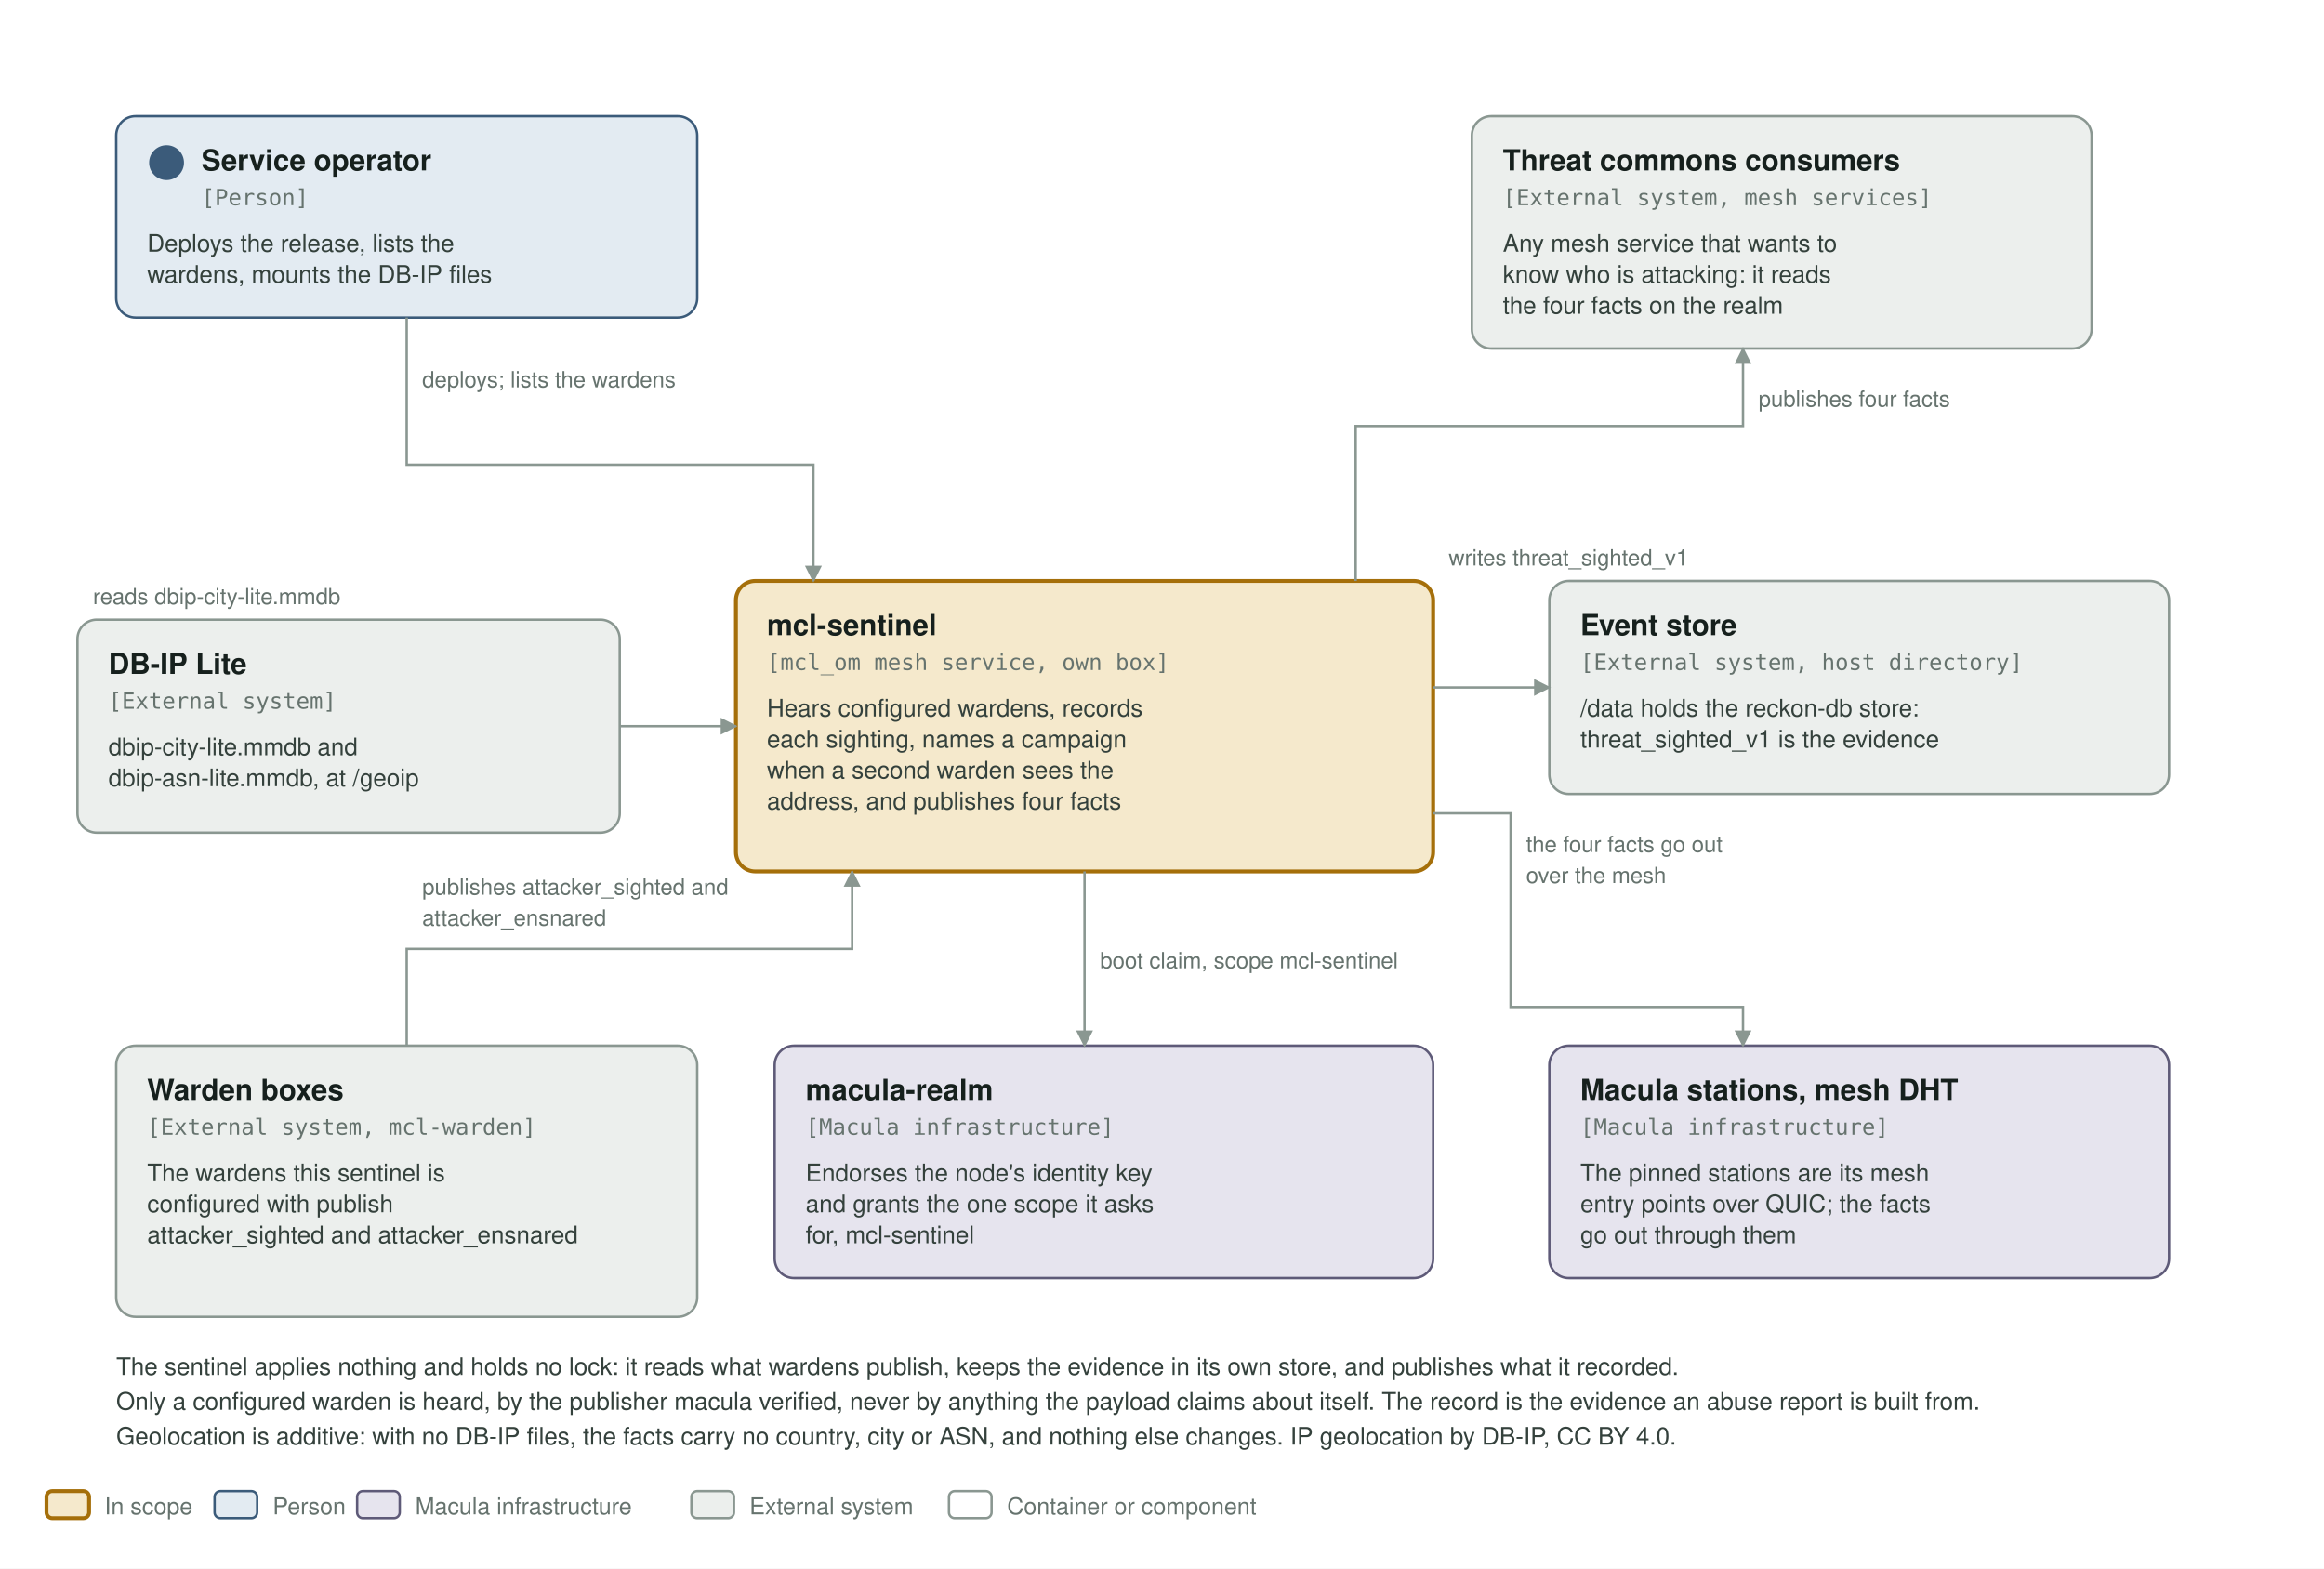
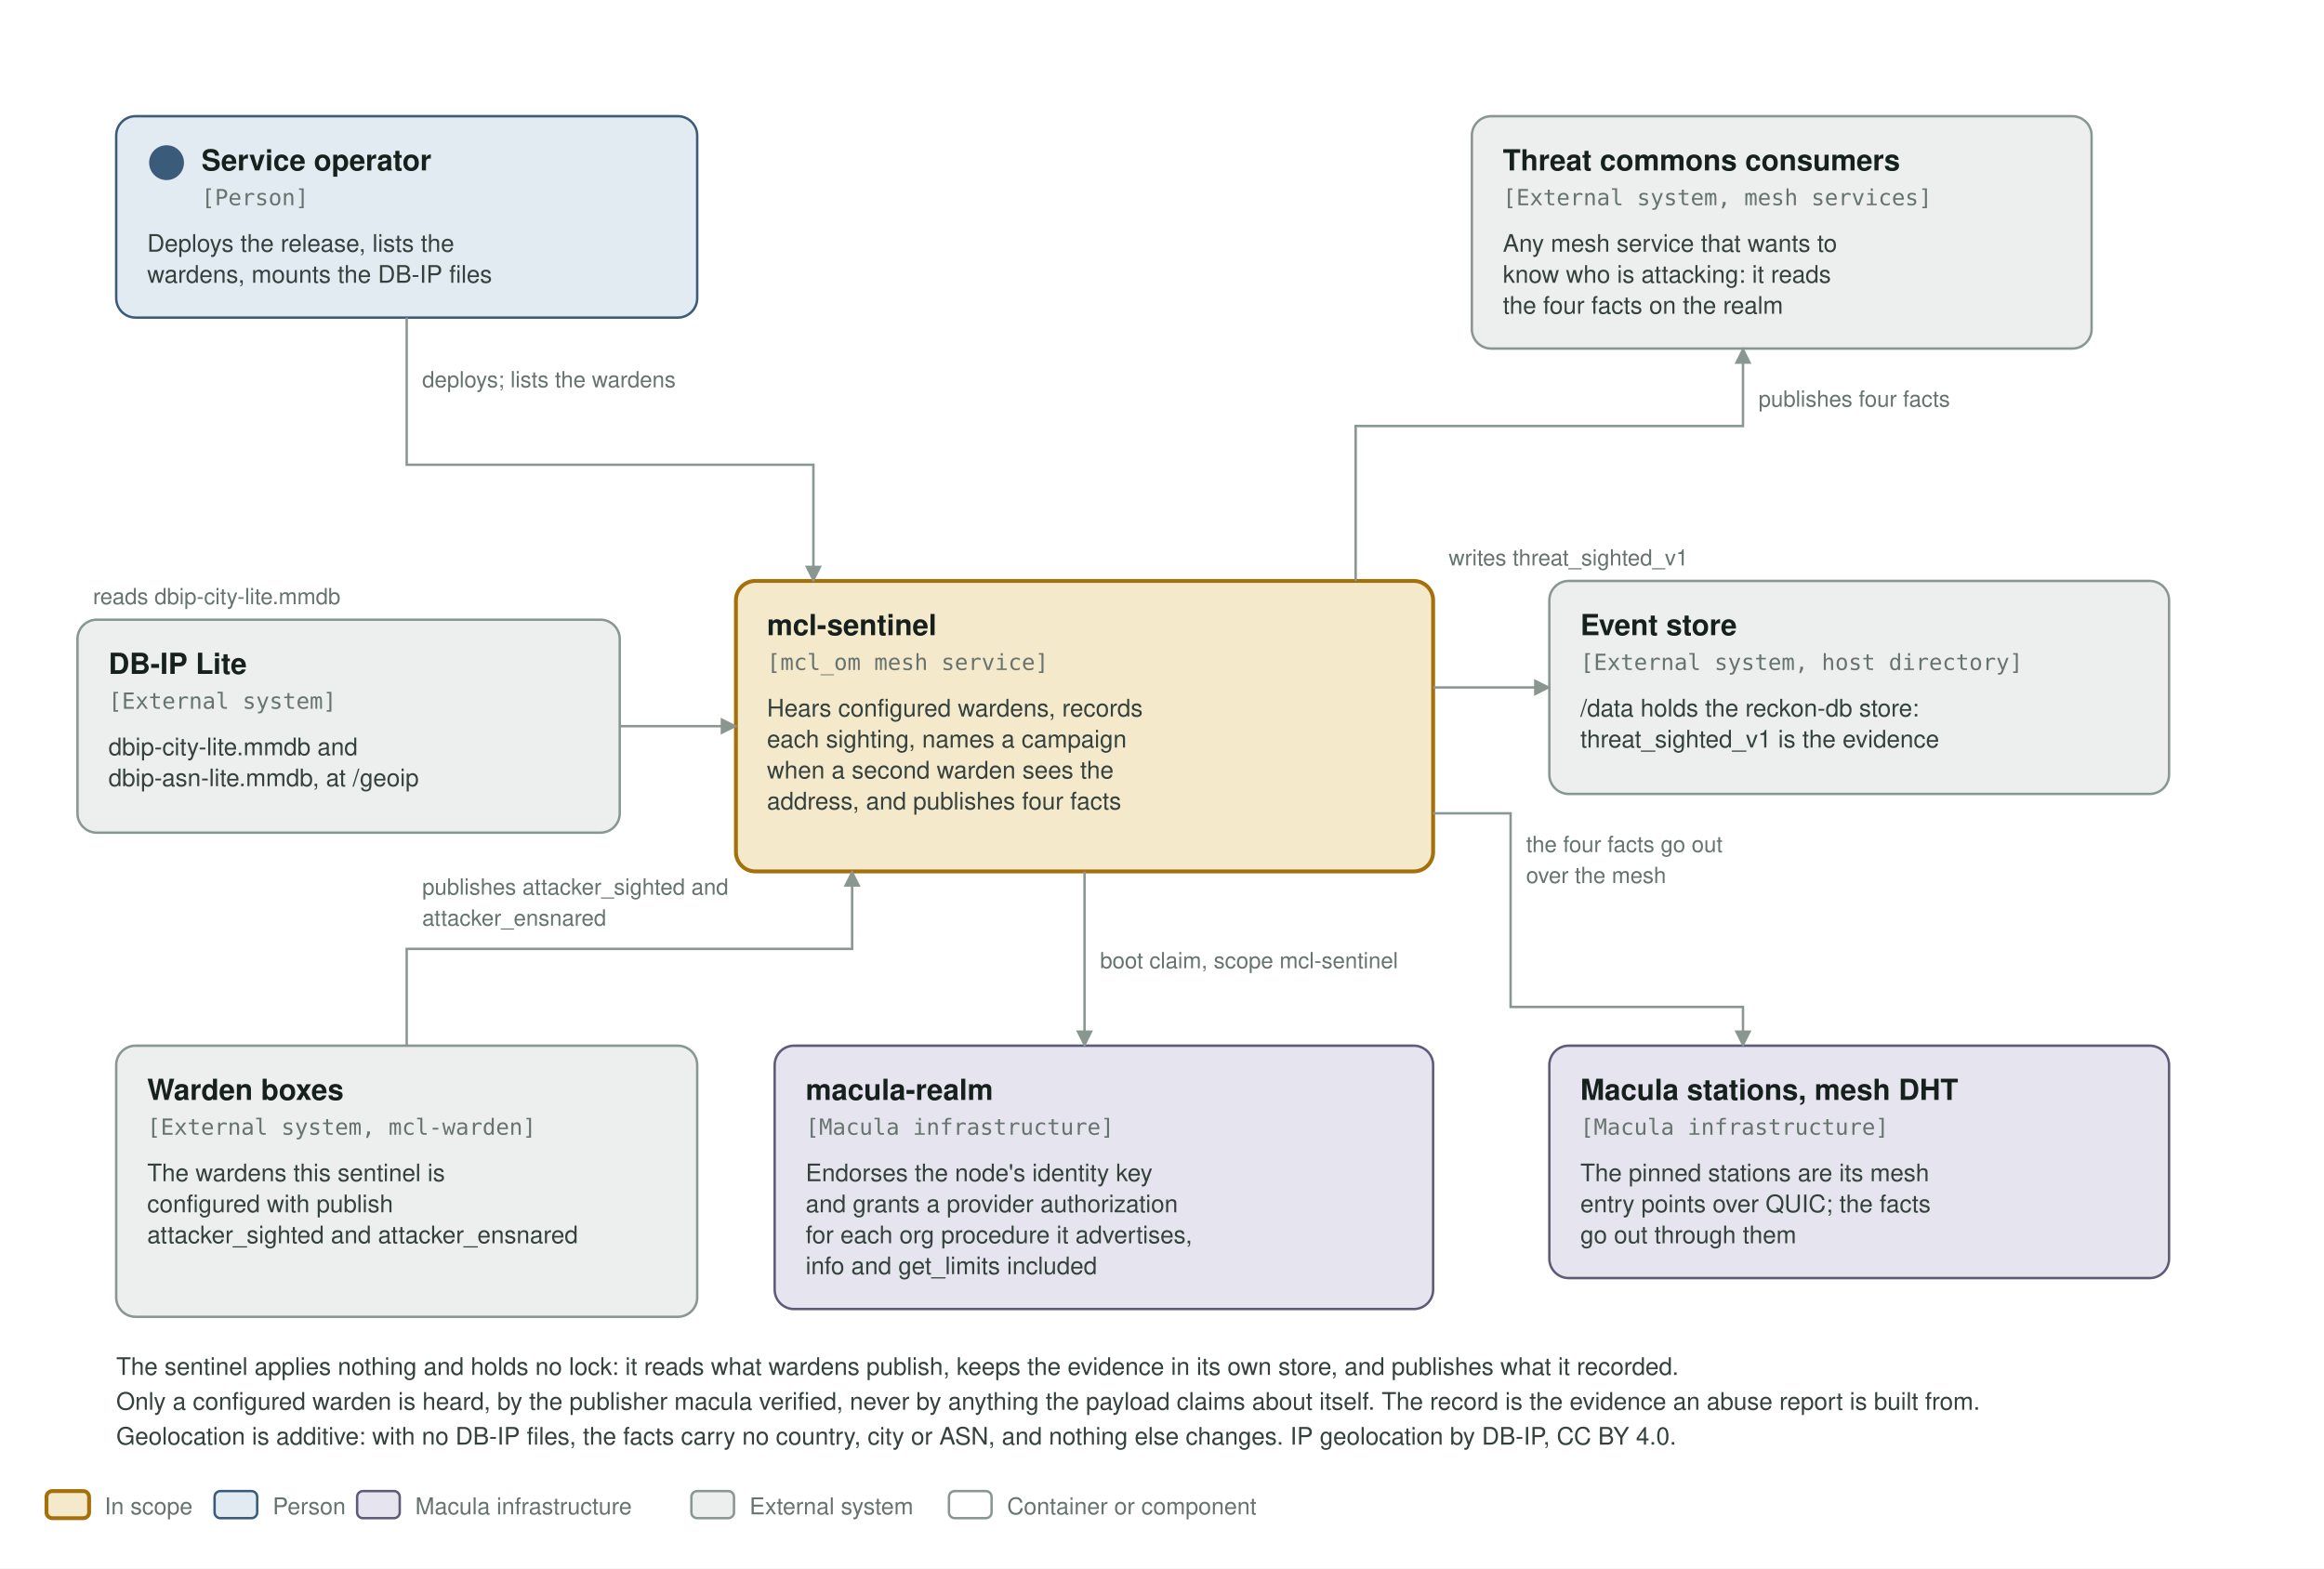
<svg xmlns="http://www.w3.org/2000/svg" viewBox="0 0 1200 810" role="img" aria-label="mcl-sentinel system context">
  <style>
.t-name { font-family: "Atkinson Hyperlegible", "Segoe UI", system-ui, -apple-system, Helvetica, Arial, sans-serif; font-size: 15px; font-weight: 700; }
.t-desc { font-family: "Atkinson Hyperlegible", "Segoe UI", system-ui, -apple-system, Helvetica, Arial, sans-serif; font-size: 12.5px; }
.t-rel { font-family: "Atkinson Hyperlegible", "Segoe UI", system-ui, -apple-system, Helvetica, Arial, sans-serif; font-size: 11.5px; paint-order: stroke; stroke-width: 4px; stroke-linejoin: round; }
.t-code { font-family: "JetBrains Mono", ui-monospace, Menlo, Consolas, monospace; font-size: 13px; font-weight: 600; }
.t-type { font-family: "JetBrains Mono", ui-monospace, Menlo, Consolas, monospace; font-size: 11.5px; }
.t-bound { font-family: "JetBrains Mono", ui-monospace, Menlo, Consolas, monospace; font-size: 12px; font-weight: 600; }
.t-leg { font-family: "Atkinson Hyperlegible", "Segoe UI", system-ui, -apple-system, Helvetica, Arial, sans-serif; font-size: 12px; }
.edge { fill: none; stroke-width: 1.25; }
.edge-later { fill: none; stroke-width: 1.25; stroke-dasharray: 5 4; }
.bg { fill: #FFFFFF; }
.b-sys { fill: #F5E9CC; stroke: #A56F0A; stroke-width: 2; }
.b-per { fill: #E3EBF2; stroke: #3B5B7A; stroke-width: 1.25; }
.b-mac { fill: #E6E4EE; stroke: #5E5A78; stroke-width: 1.25; }
.b-ext { fill: #ECEFED; stroke: #8A9791; stroke-width: 1.25; }
.b-cmp { fill: #FFFFFF; stroke: #8A9791; stroke-width: 1.25; }
.b-later { fill: none; stroke: #8A9791; stroke-width: 1.25; stroke-dasharray: 5 4; }
.bound { fill: none; stroke: #B3BDB8; stroke-width: 1; }
.head { fill: #3B5B7A; }
.t-name, .t-code { fill: #16201D; }
.t-type, .t-bound, .t-leg { fill: #66736E; }
.t-desc { fill: #34413C; }
.t-rel { fill: #66736E; stroke: #FFFFFF; }
.edge, .edge-later { stroke: #8A9791; }
.arrowhead { fill: #8A9791; }
@media (prefers-color-scheme: dark) {
.bg { fill: #171F1C; }
.b-sys { fill: #3A2E13; stroke: #E3AA3C; }
.b-per { fill: #1D2A36; stroke: #8EB4D8; }
.b-mac { fill: #26243A; stroke: #A9A4C8; }
.b-ext { fill: #1C2421; stroke: #7D8B85; }
.b-cmp { fill: #171F1C; stroke: #7D8B85; }
.b-later { stroke: #7D8B85; }
.bound { stroke: #4A5752; }
.head { fill: #8EB4D8; }
.t-name, .t-code { fill: #E6ECE9; }
.t-type, .t-bound, .t-leg { fill: #93A09A; }
.t-desc { fill: #C3CDC8; }
.t-rel { fill: #93A09A; stroke: #171F1C; }
.edge, .edge-later { stroke: #7D8B85; }
.arrowhead { fill: #7D8B85; }
}
</style>
  <defs>
    <marker id="a" viewBox="0 0 10 10" refX="9" refY="5" markerWidth="7" markerHeight="7" orient="auto-start-reverse">
      <path class="arrowhead" d="M0 0L10 5L0 10z" />
    </marker>
  </defs>
  <rect class="bg" x="0" y="0" width="1200" height="810" />
  <rect class="b-per" x="60" y="60" width="300" height="104" rx="10" />
  <circle class="head" cx="86" cy="84" r="9" />
  <text class="t-name" x="104" y="88">Service operator</text>
  <text class="t-type" x="104" y="106">[Person]</text>
  <text class="t-desc" x="76" y="130">Deploys the release, lists the</text>
  <text class="t-desc" x="76" y="146">wardens, mounts the DB-IP files</text>
  <rect class="b-ext" x="760" y="60" width="320" height="120" rx="10" />
  <text class="t-name" x="776" y="88">Threat commons consumers</text>
  <text class="t-type" x="776" y="106">[External system, mesh services]</text>
  <text class="t-desc" x="776" y="130">Any mesh service that wants to</text>
  <text class="t-desc" x="776" y="146">know who is attacking: it reads</text>
  <text class="t-desc" x="776" y="162">the four facts on the realm</text>
  <rect class="b-ext" x="40" y="320" width="280" height="110" rx="10" />
  <text class="t-name" x="56" y="348">DB-IP Lite</text>
  <text class="t-type" x="56" y="366">[External system]</text>
  <text class="t-desc" x="56" y="390">dbip-city-lite.mmdb and</text>
  <text class="t-desc" x="56" y="406">dbip-asn-lite.mmdb, at /geoip</text>
  <rect class="b-sys" x="380" y="300" width="360" height="150" rx="10" />
  <text class="t-name" x="396" y="328">mcl-sentinel</text>
-   <text class="t-type" x="396" y="346">[mcl_om mesh service, own box]</text>
+   <text class="t-type" x="396" y="346">[mcl_om mesh service]</text>
  <text class="t-desc" x="396" y="370">Hears configured wardens, records</text>
  <text class="t-desc" x="396" y="386">each sighting, names a campaign</text>
  <text class="t-desc" x="396" y="402">when a second warden sees the</text>
  <text class="t-desc" x="396" y="418">address, and publishes four facts</text>
  <rect class="b-ext" x="800" y="300" width="320" height="110" rx="10" />
  <text class="t-name" x="816" y="328">Event store</text>
  <text class="t-type" x="816" y="346">[External system, host directory]</text>
  <text class="t-desc" x="816" y="370">/data holds the reckon-db store:</text>
  <text class="t-desc" x="816" y="386">threat_sighted_v1 is the evidence</text>
  <rect class="b-ext" x="60" y="540" width="300" height="140" rx="10" />
  <text class="t-name" x="76" y="568">Warden boxes</text>
  <text class="t-type" x="76" y="586">[External system, mcl-warden]</text>
  <text class="t-desc" x="76" y="610">The wardens this sentinel is</text>
  <text class="t-desc" x="76" y="626">configured with publish</text>
  <text class="t-desc" x="76" y="642">attacker_sighted and attacker_ensnared</text>
-   <rect class="b-mac" x="400" y="540" width="340" height="120" rx="10" />
+   <rect class="b-mac" x="400" y="540" width="340" height="136" rx="10" />
  <text class="t-name" x="416" y="568">macula-realm</text>
  <text class="t-type" x="416" y="586">[Macula infrastructure]</text>
  <text class="t-desc" x="416" y="610">Endorses the node's identity key</text>
-   <text class="t-desc" x="416" y="626">and grants the one scope it asks</text>
-   <text class="t-desc" x="416" y="642">for, mcl-sentinel</text>
+   <text class="t-desc" x="416" y="626">and grants a provider authorization</text>
+   <text class="t-desc" x="416" y="642">for each org procedure it advertises,</text>
+   <text class="t-desc" x="416" y="658">info and get_limits included</text>
  <rect class="b-mac" x="800" y="540" width="320" height="120" rx="10" />
  <text class="t-name" x="816" y="568">Macula stations, mesh DHT</text>
  <text class="t-type" x="816" y="586">[Macula infrastructure]</text>
  <text class="t-desc" x="816" y="610">The pinned stations are its mesh</text>
  <text class="t-desc" x="816" y="626">entry points over QUIC; the facts</text>
  <text class="t-desc" x="816" y="642">go out through them</text>
  <path class="edge" d="M210 164V240H420V300" marker-end="url(#a)" />
  <text class="t-rel" x="218" y="200">deploys; lists the wardens</text>
  <path class="edge" d="M700 300V220H900V180" marker-end="url(#a)" />
  <text class="t-rel" x="908" y="210">publishes four facts</text>
  <path class="edge" d="M320 375H380" marker-end="url(#a)" />
  <text class="t-rel" x="48" y="312">reads dbip-city-lite.mmdb</text>
  <path class="edge" d="M740 355H800" marker-end="url(#a)" />
  <text class="t-rel" x="748" y="292">writes threat_sighted_v1</text>
  <path class="edge" d="M210 540V490H440V450" marker-end="url(#a)" />
  <text class="t-rel" x="218" y="462">publishes attacker_sighted and</text>
  <text class="t-rel" x="218" y="478">attacker_ensnared</text>
  <path class="edge" d="M560 450V540" marker-end="url(#a)" />
  <text class="t-rel" x="568" y="500">boot claim, scope mcl-sentinel</text>
  <path class="edge" d="M740 420H780V520H900V540" marker-end="url(#a)" />
  <text class="t-rel" x="788" y="440">the four facts go out</text>
  <text class="t-rel" x="788" y="456">over the mesh</text>
  <text class="t-desc" x="60" y="710">The sentinel applies nothing and holds no lock: it reads what wardens publish, keeps the evidence in its own store, and publishes what it recorded.</text>
  <text class="t-desc" x="60" y="728">Only a configured warden is heard, by the publisher macula verified, never by anything the payload claims about itself. The record is the evidence an abuse report is built from.</text>
  <text class="t-desc" x="60" y="746">Geolocation is additive: with no DB-IP files, the facts carry no country, city or ASN, and nothing else changes. IP geolocation by DB-IP, CC BY 4.0.</text>
  <rect class="b-sys" x="24" y="770" width="22" height="14" rx="3" />
  <text class="t-leg" x="54" y="782">In scope</text>
  <rect class="b-per" x="110.8" y="770" width="22" height="14" rx="3" />
  <text class="t-leg" x="140.8" y="782">Person</text>
  <rect class="b-mac" x="184.4" y="770" width="22" height="14" rx="3" />
  <text class="t-leg" x="214.4" y="782">Macula infrastructure</text>
  <rect class="b-ext" x="357.0" y="770" width="22" height="14" rx="3" />
  <text class="t-leg" x="387.0" y="782">External system</text>
  <rect class="b-cmp" x="490.0" y="770" width="22" height="14" rx="3" />
  <text class="t-leg" x="520.0" y="782">Container or component</text>
</svg>
